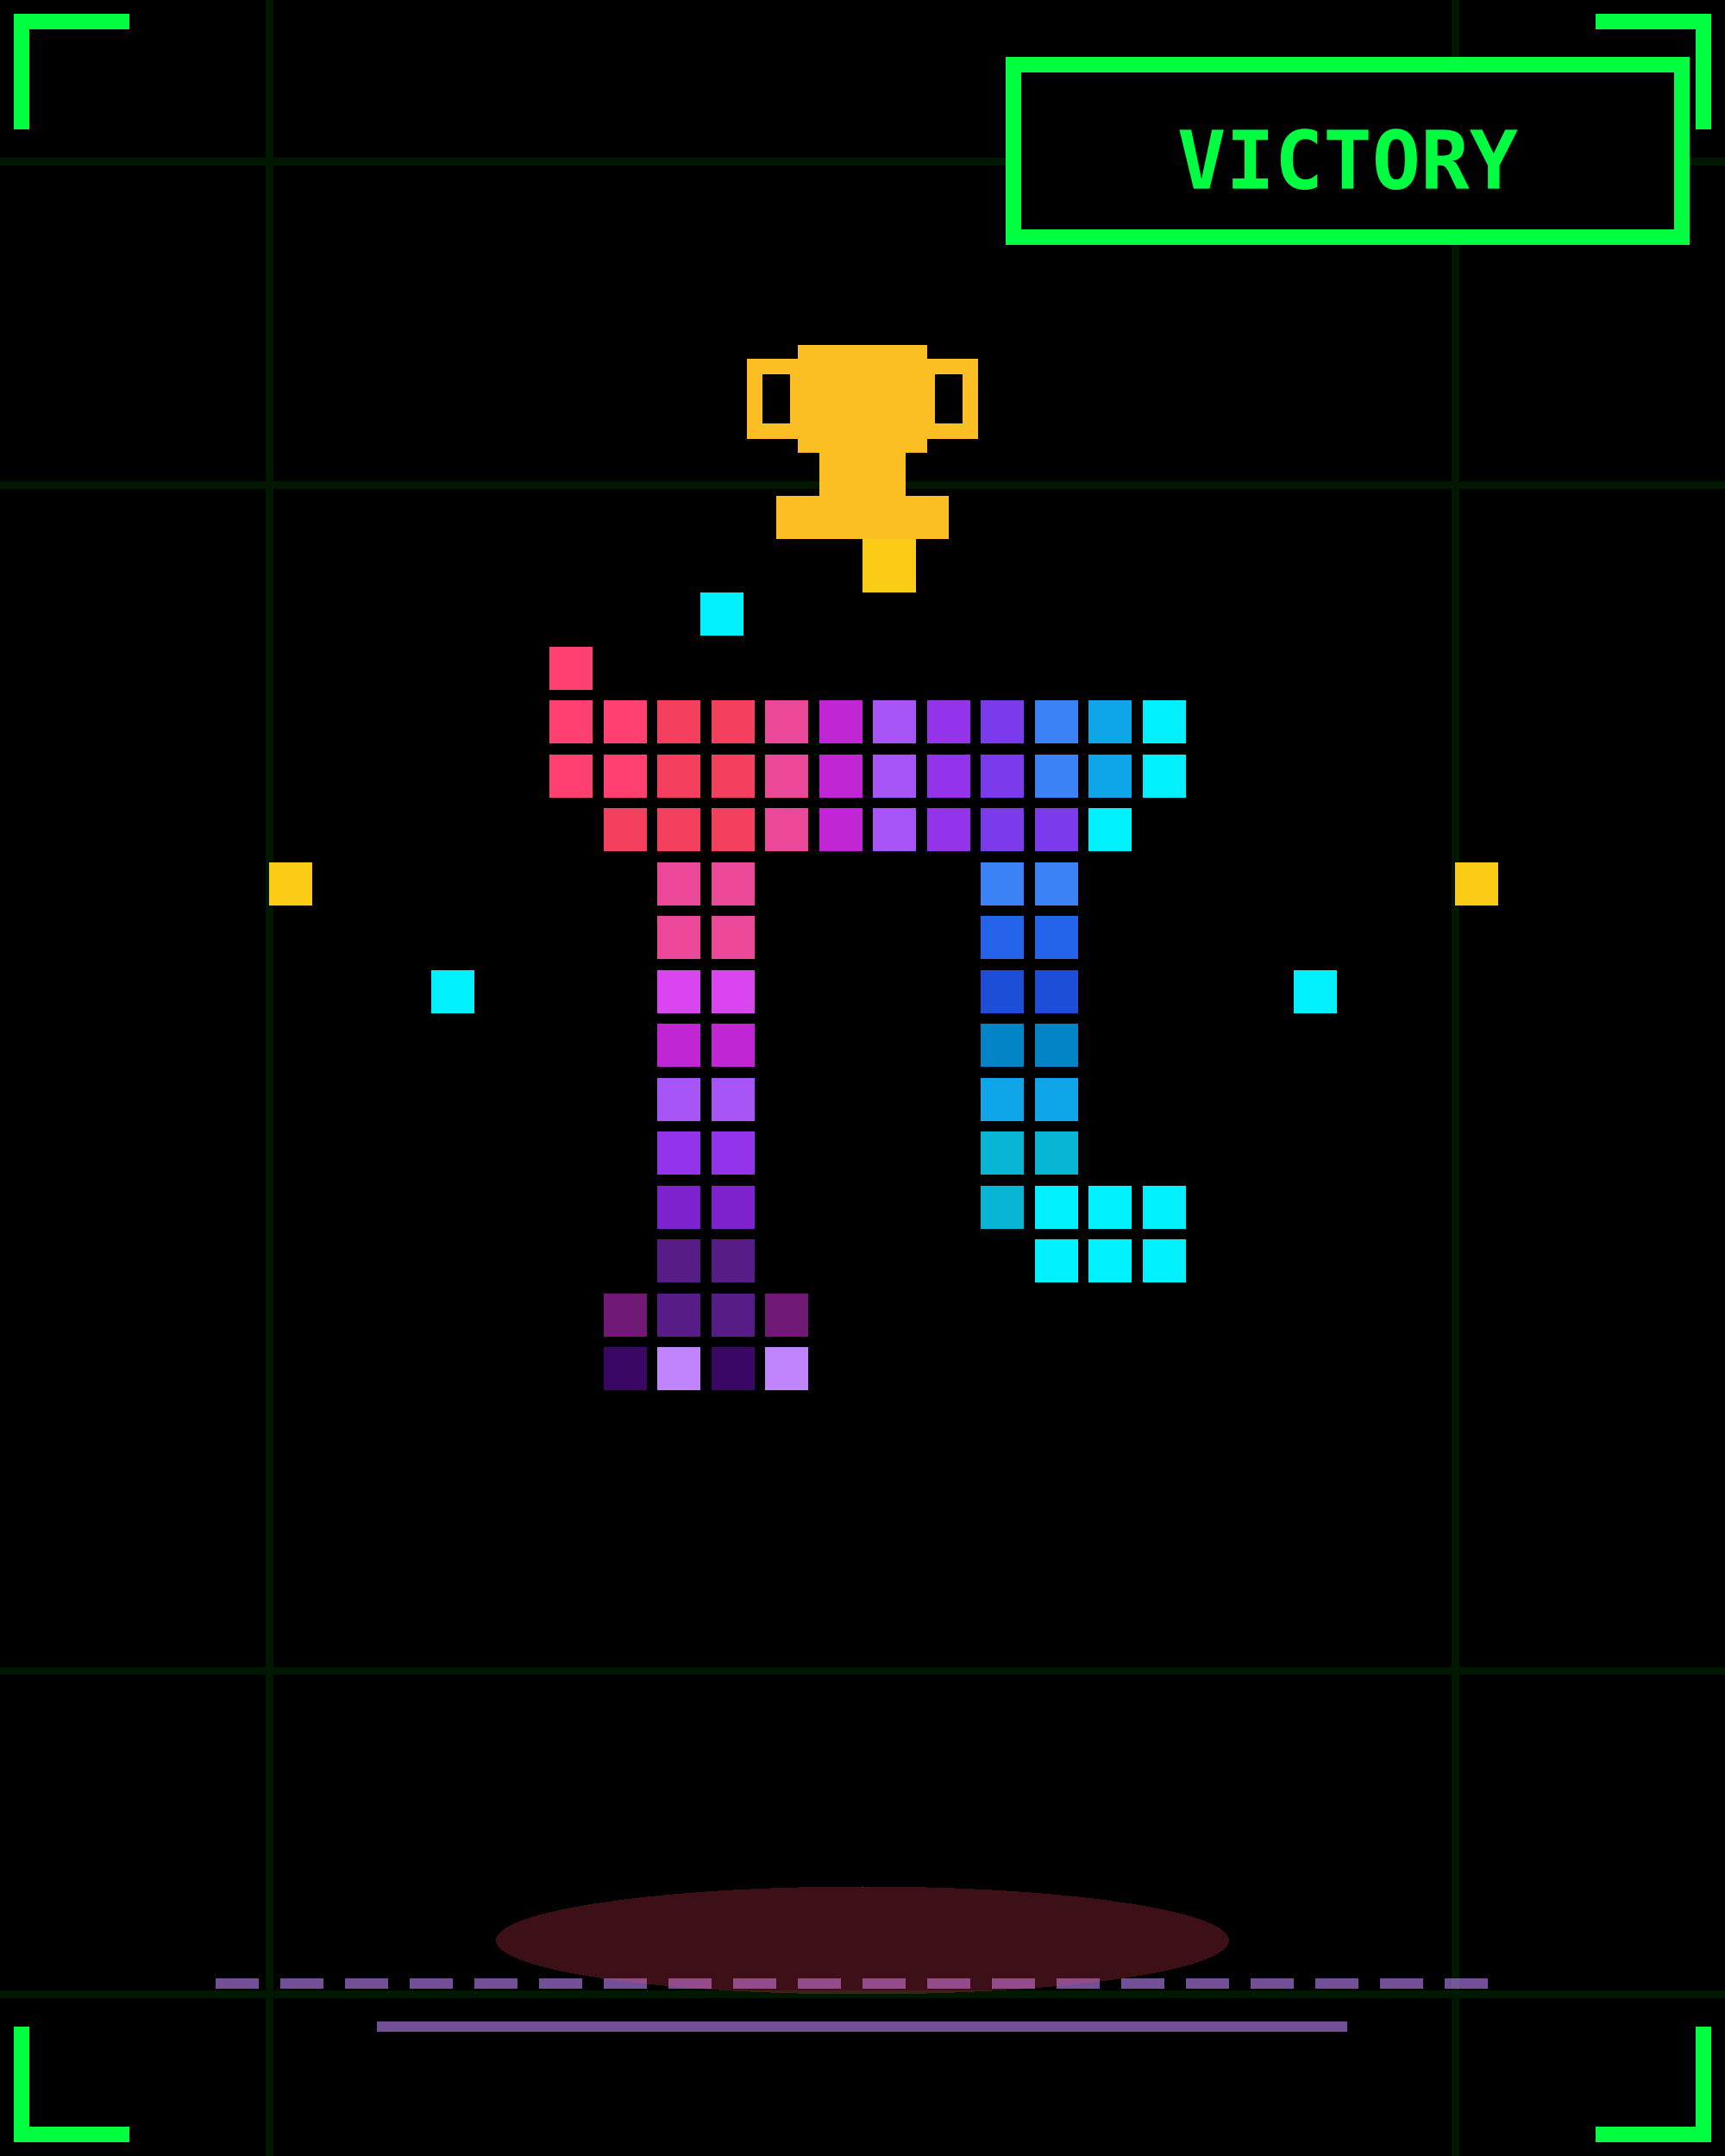
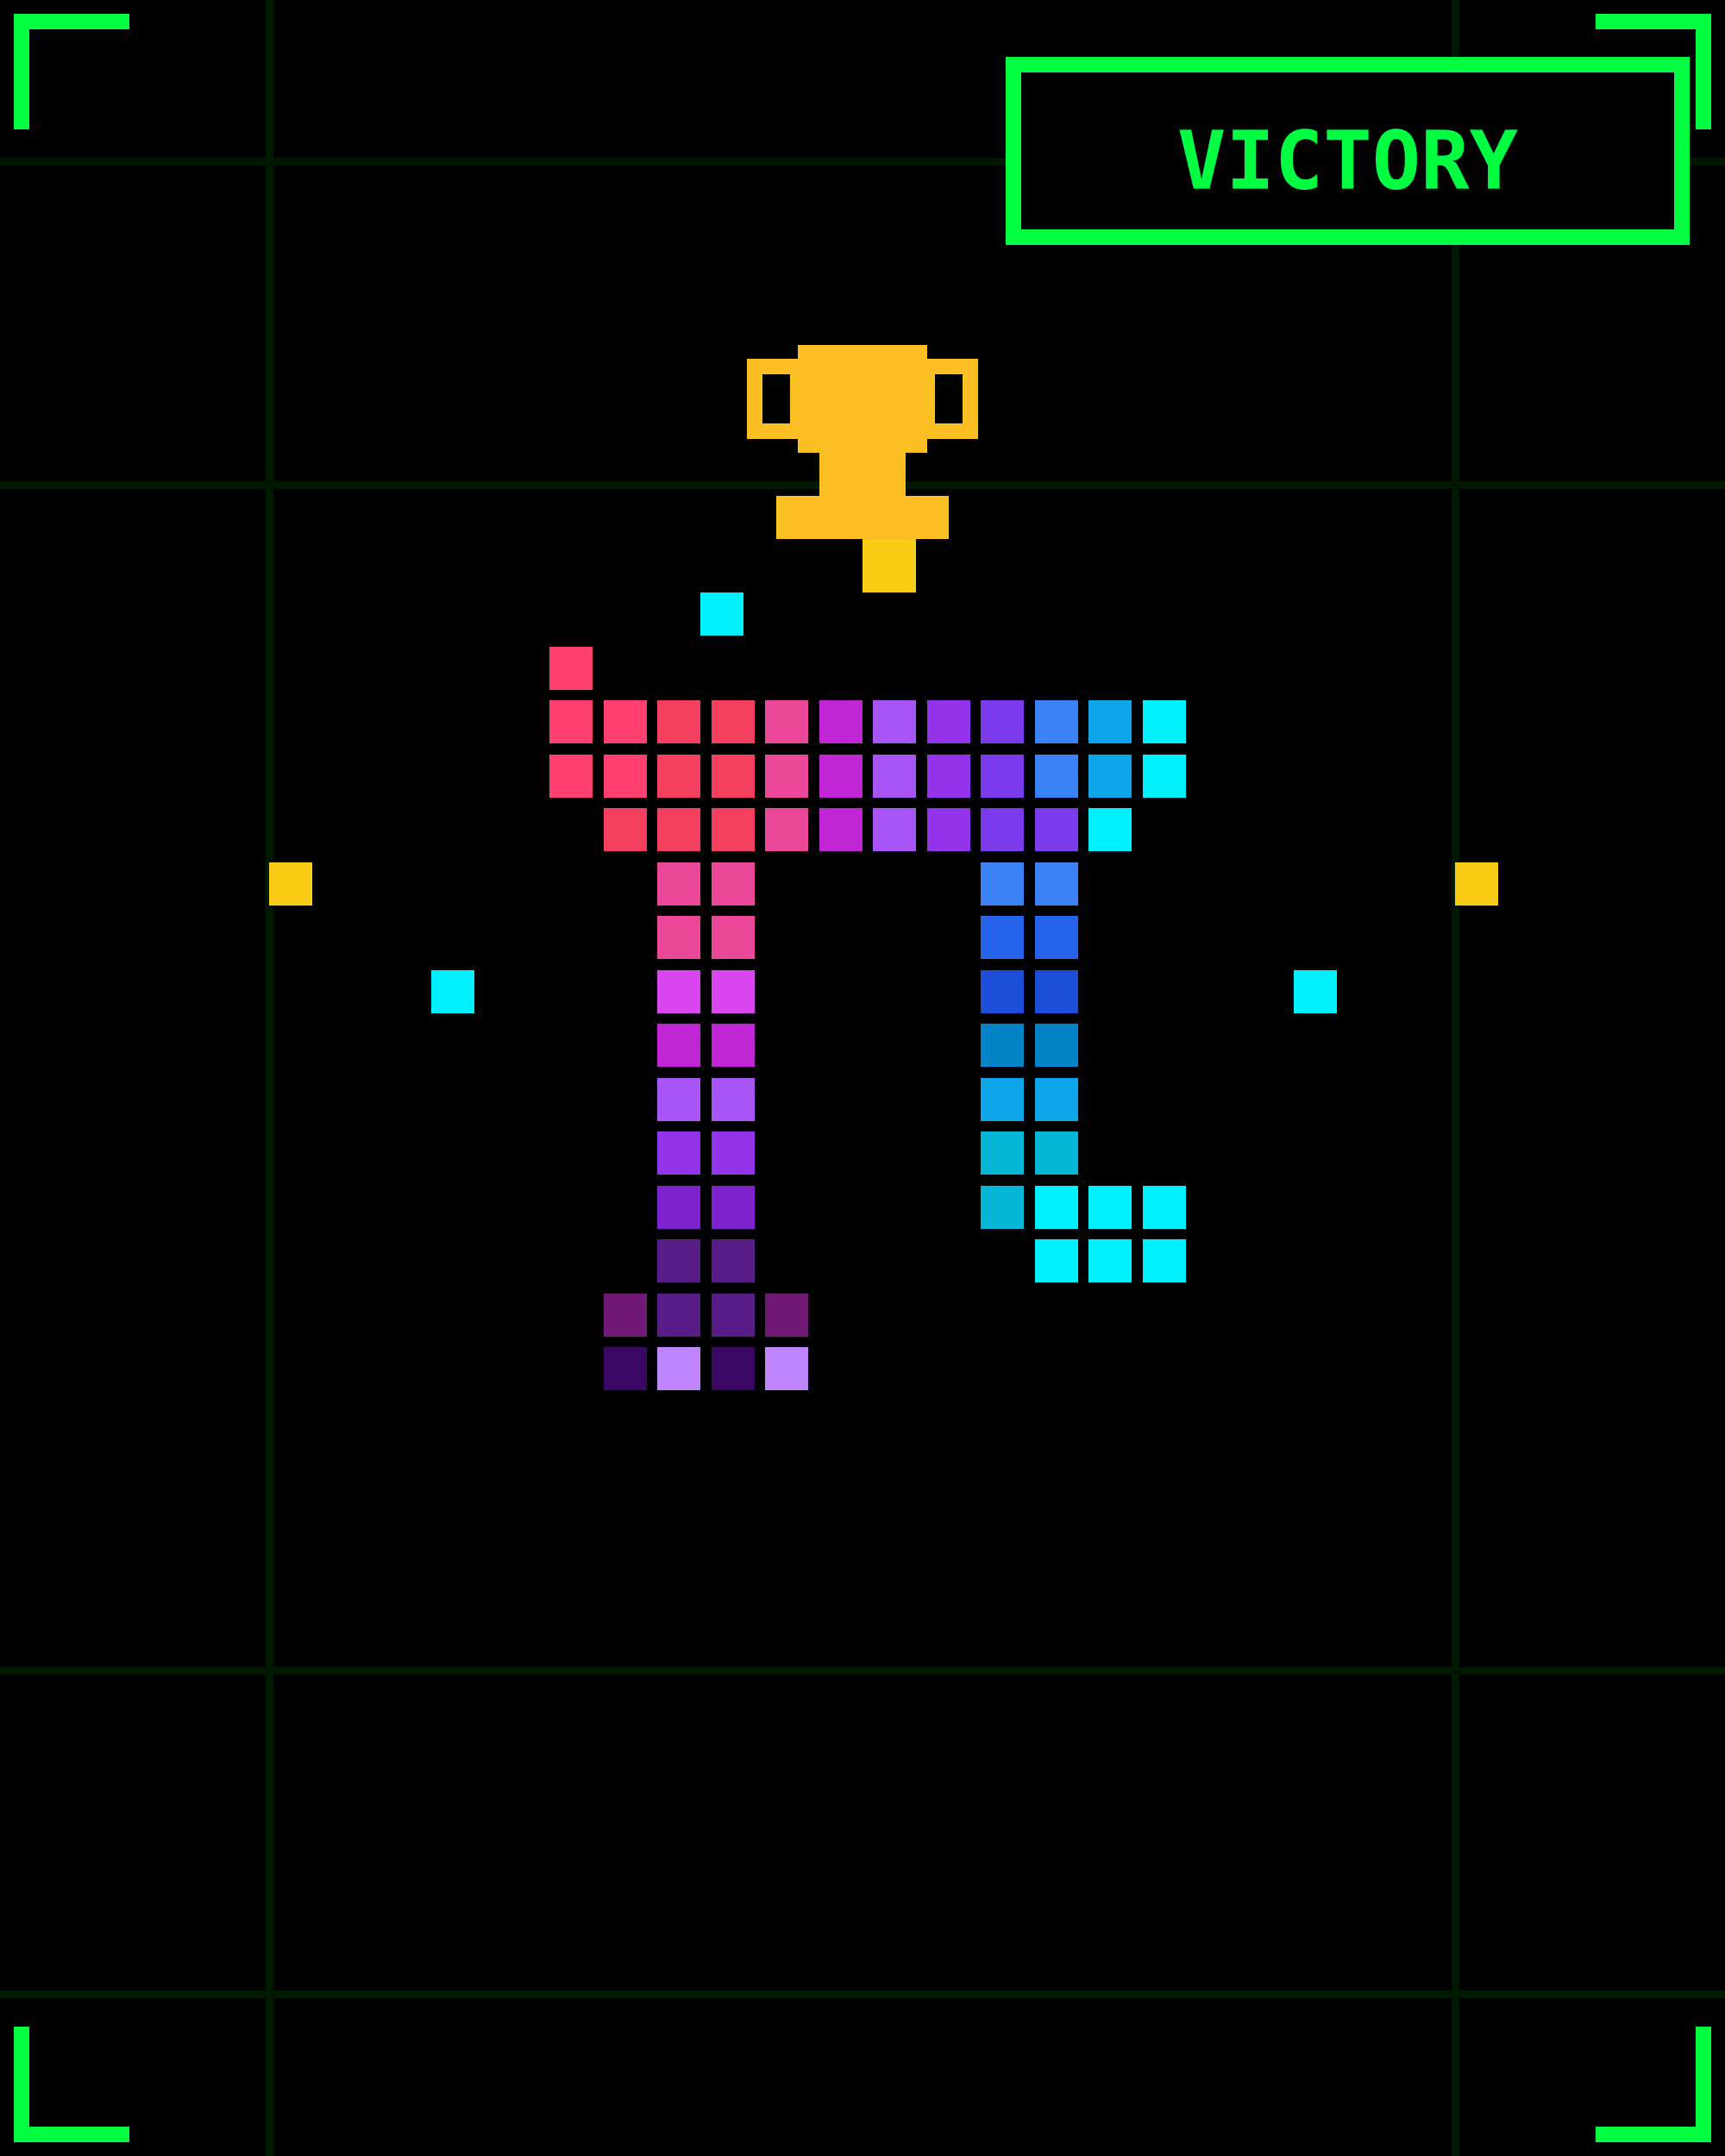
<svg xmlns="http://www.w3.org/2000/svg" viewBox="0 0 160 200" width="100%" height="100%" preserveAspectRatio="none" shape-rendering="crispEdges">
  <defs>
    <pattern id="piHalftone" x="0" y="0" width="4" height="4" patternUnits="userSpaceOnUse">
      <rect width="4" height="4" fill="#180b2c" />
      <rect x="0" y="0" width="2" height="2" fill="#c084fc" />
      <rect x="2" y="2" width="2" height="2" fill="#c084fc" />
    </pattern>
  </defs>
  <style>
    @keyframes victoryBounce { 0%, 100% { transform: translateY(0px); } 50% { transform: translateY(-8px); } }
    @keyframes sparkleFloat1 { 0% { opacity: 0; transform: translateY(10px) scale(0.6); } 50% { opacity: 1; transform: translateY(-40px) scale(1.1); } 100% { opacity: 0; transform: translateY(-70px) scale(0.6); } }
    @keyframes sparkleFloat2 { 0% { opacity: 0; transform: translateY(10px) scale(0.6); } 50% { opacity: 1; transform: translateY(-40px) scale(1.1); } 100% { opacity: 0; transform: translateY(-70px) scale(0.6); } }

    .mascot-victory { animation: victoryBounce 0.8s steps(4) infinite; transform-origin: 80px 100px; }
    .sparkle-1 { animation: sparkleFloat1 1.6s steps(6) infinite; }
    .sparkle-2 { animation: sparkleFloat2 1.6s steps(6) infinite 0.8s; }
  </style>
  <rect width="160" height="200" fill="#000000" />
  <g stroke="#003b00" stroke-width="0.75" opacity="0.4">
    <line x1="0" y1="15" x2="160" y2="15" />
    <line x1="0" y1="45" x2="160" y2="45" />
    <line x1="0" y1="155" x2="160" y2="155" />
    <line x1="0" y1="185" x2="160" y2="185" />
    <line x1="25" y1="0" x2="25" y2="200" />
    <line x1="135" y1="0" x2="135" y2="200" />
  </g>
  <g stroke="#00ff41" stroke-width="1.5" fill="none">
    <path d="M2,12 L2,2 L12,2" />
    <path d="M158,12 L158,2 L148,2" />
    <path d="M2,188 L2,198 L12,198" />
    <path d="M158,188 L158,198 L148,198" />
  </g>
  <g transform="translate(94, 6)">
    <rect width="62" height="16" fill="#000000" stroke="#00ff41" stroke-width="1.5" />
    <text x="31" y="11.5" font-family="'Fira Code', monospace" font-size="7.5" font-weight="900" fill="#00ff41" text-anchor="middle">VICTORY</text>
  </g>
  <g class="sparkle-1" fill="#facc15" transform="translate(0, 80)">
    <rect x="25" y="0" width="4" height="4" />
    <rect x="135" y="0" width="4" height="4" />
    <rect x="80" y="-30" width="5" height="5" />
  </g>
  <g class="sparkle-2" fill="#00f0ff" transform="translate(0, 90)">
    <rect x="40" y="0" width="4" height="4" />
    <rect x="120" y="0" width="4" height="4" />
    <rect x="65" y="-35" width="4" height="4" />
  </g>
  <g transform="translate(70, 32)" fill="#fbbf24">
    <rect x="4" y="0" width="12" height="10" />
    <rect x="6" y="10" width="8" height="4" />
    <rect x="2" y="14" width="16" height="4" />
    <rect x="0" y="2" width="4" height="6" fill="none" stroke="#fbbf24" stroke-width="1.5" />
    <rect x="16" y="2" width="4" height="6" fill="none" stroke="#fbbf24" stroke-width="1.5" />
  </g>
-   <g opacity="0.6" stroke="#c084fc" stroke-width="1">
-     <line x1="20" y1="184" x2="140" y2="184" stroke-dasharray="4,2" />
-     <line x1="35" y1="188" x2="125" y2="188" />
-   </g>
-   <ellipse cx="80" cy="180" rx="34" ry="5" fill="#f43f5e" opacity="0.25" />
  <g class="mascot-victory">
    <rect x="51" y="60" width="4" height="4" fill="#ff4071" />
    <rect x="51" y="65" width="4" height="4" fill="#ff4071" />
    <rect x="51" y="70" width="4" height="4" fill="#ff4071" />
    <rect x="56" y="65" width="4" height="4" fill="#ff4071" />
    <rect x="61" y="65" width="4" height="4" fill="#f43f5e" />
    <rect x="66" y="65" width="4" height="4" fill="#f43f5e" />
    <rect x="71" y="65" width="4" height="4" fill="#ec4899" />
    <rect x="76" y="65" width="4" height="4" fill="#c026d3" />
    <rect x="81" y="65" width="4" height="4" fill="#a855f7" />
    <rect x="86" y="65" width="4" height="4" fill="#9333ea" />
    <rect x="91" y="65" width="4" height="4" fill="#7c3aed" />
    <rect x="96" y="65" width="4" height="4" fill="#3b82f6" />
    <rect x="101" y="65" width="4" height="4" fill="#0ea5e9" />
    <rect x="106" y="65" width="4" height="4" fill="#00f0ff" />
    <rect x="106" y="70" width="4" height="4" fill="#00f0ff" />
    <rect x="56" y="70" width="4" height="4" fill="#ff4071" />
    <rect x="61" y="70" width="4" height="4" fill="#f43f5e" />
    <rect x="66" y="70" width="4" height="4" fill="#f43f5e" />
    <rect x="71" y="70" width="4" height="4" fill="#ec4899" />
    <rect x="76" y="70" width="4" height="4" fill="#c026d3" />
    <rect x="81" y="70" width="4" height="4" fill="#a855f7" />
    <rect x="86" y="70" width="4" height="4" fill="#9333ea" />
    <rect x="91" y="70" width="4" height="4" fill="#7c3aed" />
    <rect x="96" y="70" width="4" height="4" fill="#3b82f6" />
    <rect x="101" y="70" width="4" height="4" fill="#0ea5e9" />
    <rect x="56" y="75" width="4" height="4" fill="#f43f5e" />
    <rect x="71" y="75" width="4" height="4" fill="#ec4899" />
    <rect x="76" y="75" width="4" height="4" fill="#c026d3" />
    <rect x="81" y="75" width="4" height="4" fill="#a855f7" />
    <rect x="86" y="75" width="4" height="4" fill="#9333ea" />
    <rect x="101" y="75" width="4" height="4" fill="#00f0ff" />
    <rect x="61" y="75" width="4" height="4" fill="#f43f5e" />
    <rect x="66" y="75" width="4" height="4" fill="#f43f5e" />
    <rect x="61" y="80" width="4" height="4" fill="#ec4899" />
    <rect x="66" y="80" width="4" height="4" fill="#ec4899" />
    <rect x="61" y="85" width="4" height="4" fill="#ec4899" />
    <rect x="66" y="85" width="4" height="4" fill="#ec4899" />
    <rect x="61" y="90" width="4" height="4" fill="#d946ef" />
    <rect x="66" y="90" width="4" height="4" fill="#d946ef" />
    <rect x="61" y="95" width="4" height="4" fill="#c026d3" />
    <rect x="66" y="95" width="4" height="4" fill="#c026d3" />
    <rect x="61" y="100" width="4" height="4" fill="#a855f7" />
    <rect x="66" y="100" width="4" height="4" fill="#a855f7" />
    <rect x="61" y="105" width="4" height="4" fill="#9333ea" />
    <rect x="66" y="105" width="4" height="4" fill="#9333ea" />
    <rect x="61" y="110" width="4" height="4" fill="#7e22ce" />
    <rect x="66" y="110" width="4" height="4" fill="#7e22ce" />
    <rect x="61" y="115" width="4" height="4" fill="#581c87" />
    <rect x="66" y="115" width="4" height="4" fill="#581c87" />
    <rect x="56" y="120" width="4" height="4" fill="#701a75" />
    <rect x="61" y="120" width="4" height="4" fill="#581c87" />
    <rect x="66" y="120" width="4" height="4" fill="#581c87" />
    <rect x="71" y="120" width="4" height="4" fill="#701a75" />
    <rect x="56" y="125" width="4" height="4" fill="#3b0764" />
    <rect x="61" y="125" width="4" height="4" fill="#c084fc" />
    <rect x="66" y="125" width="4" height="4" fill="#3b0764" />
    <rect x="71" y="125" width="4" height="4" fill="#c084fc" />
    <rect x="91" y="75" width="4" height="4" fill="#7c3aed" />
    <rect x="96" y="75" width="4" height="4" fill="#7c3aed" />
    <rect x="91" y="80" width="4" height="4" fill="#3b82f6" />
    <rect x="96" y="80" width="4" height="4" fill="#3b82f6" />
    <rect x="91" y="85" width="4" height="4" fill="#2563eb" />
    <rect x="96" y="85" width="4" height="4" fill="#2563eb" />
    <rect x="91" y="90" width="4" height="4" fill="#1d4ed8" />
    <rect x="96" y="90" width="4" height="4" fill="#1d4ed8" />
    <rect x="91" y="95" width="4" height="4" fill="#0284c7" />
    <rect x="96" y="95" width="4" height="4" fill="#0284c7" />
    <rect x="91" y="100" width="4" height="4" fill="#0ea5e9" />
    <rect x="96" y="100" width="4" height="4" fill="#0ea5e9" />
    <rect x="91" y="105" width="4" height="4" fill="#06b6d4" />
    <rect x="96" y="105" width="4" height="4" fill="#06b6d4" />
    <rect x="91" y="110" width="4" height="4" fill="#06b6d4" />
    <rect x="96" y="110" width="4" height="4" fill="#00f0ff" />
    <rect x="101" y="110" width="4" height="4" fill="#00f0ff" />
    <rect x="96" y="115" width="4" height="4" fill="#00f0ff" />
    <rect x="101" y="115" width="4" height="4" fill="#00f0ff" />
    <rect x="106" y="115" width="4" height="4" fill="#00f0ff" />
    <rect x="106" y="110" width="4" height="4" fill="#00f0ff" />
  </g>
</svg>
